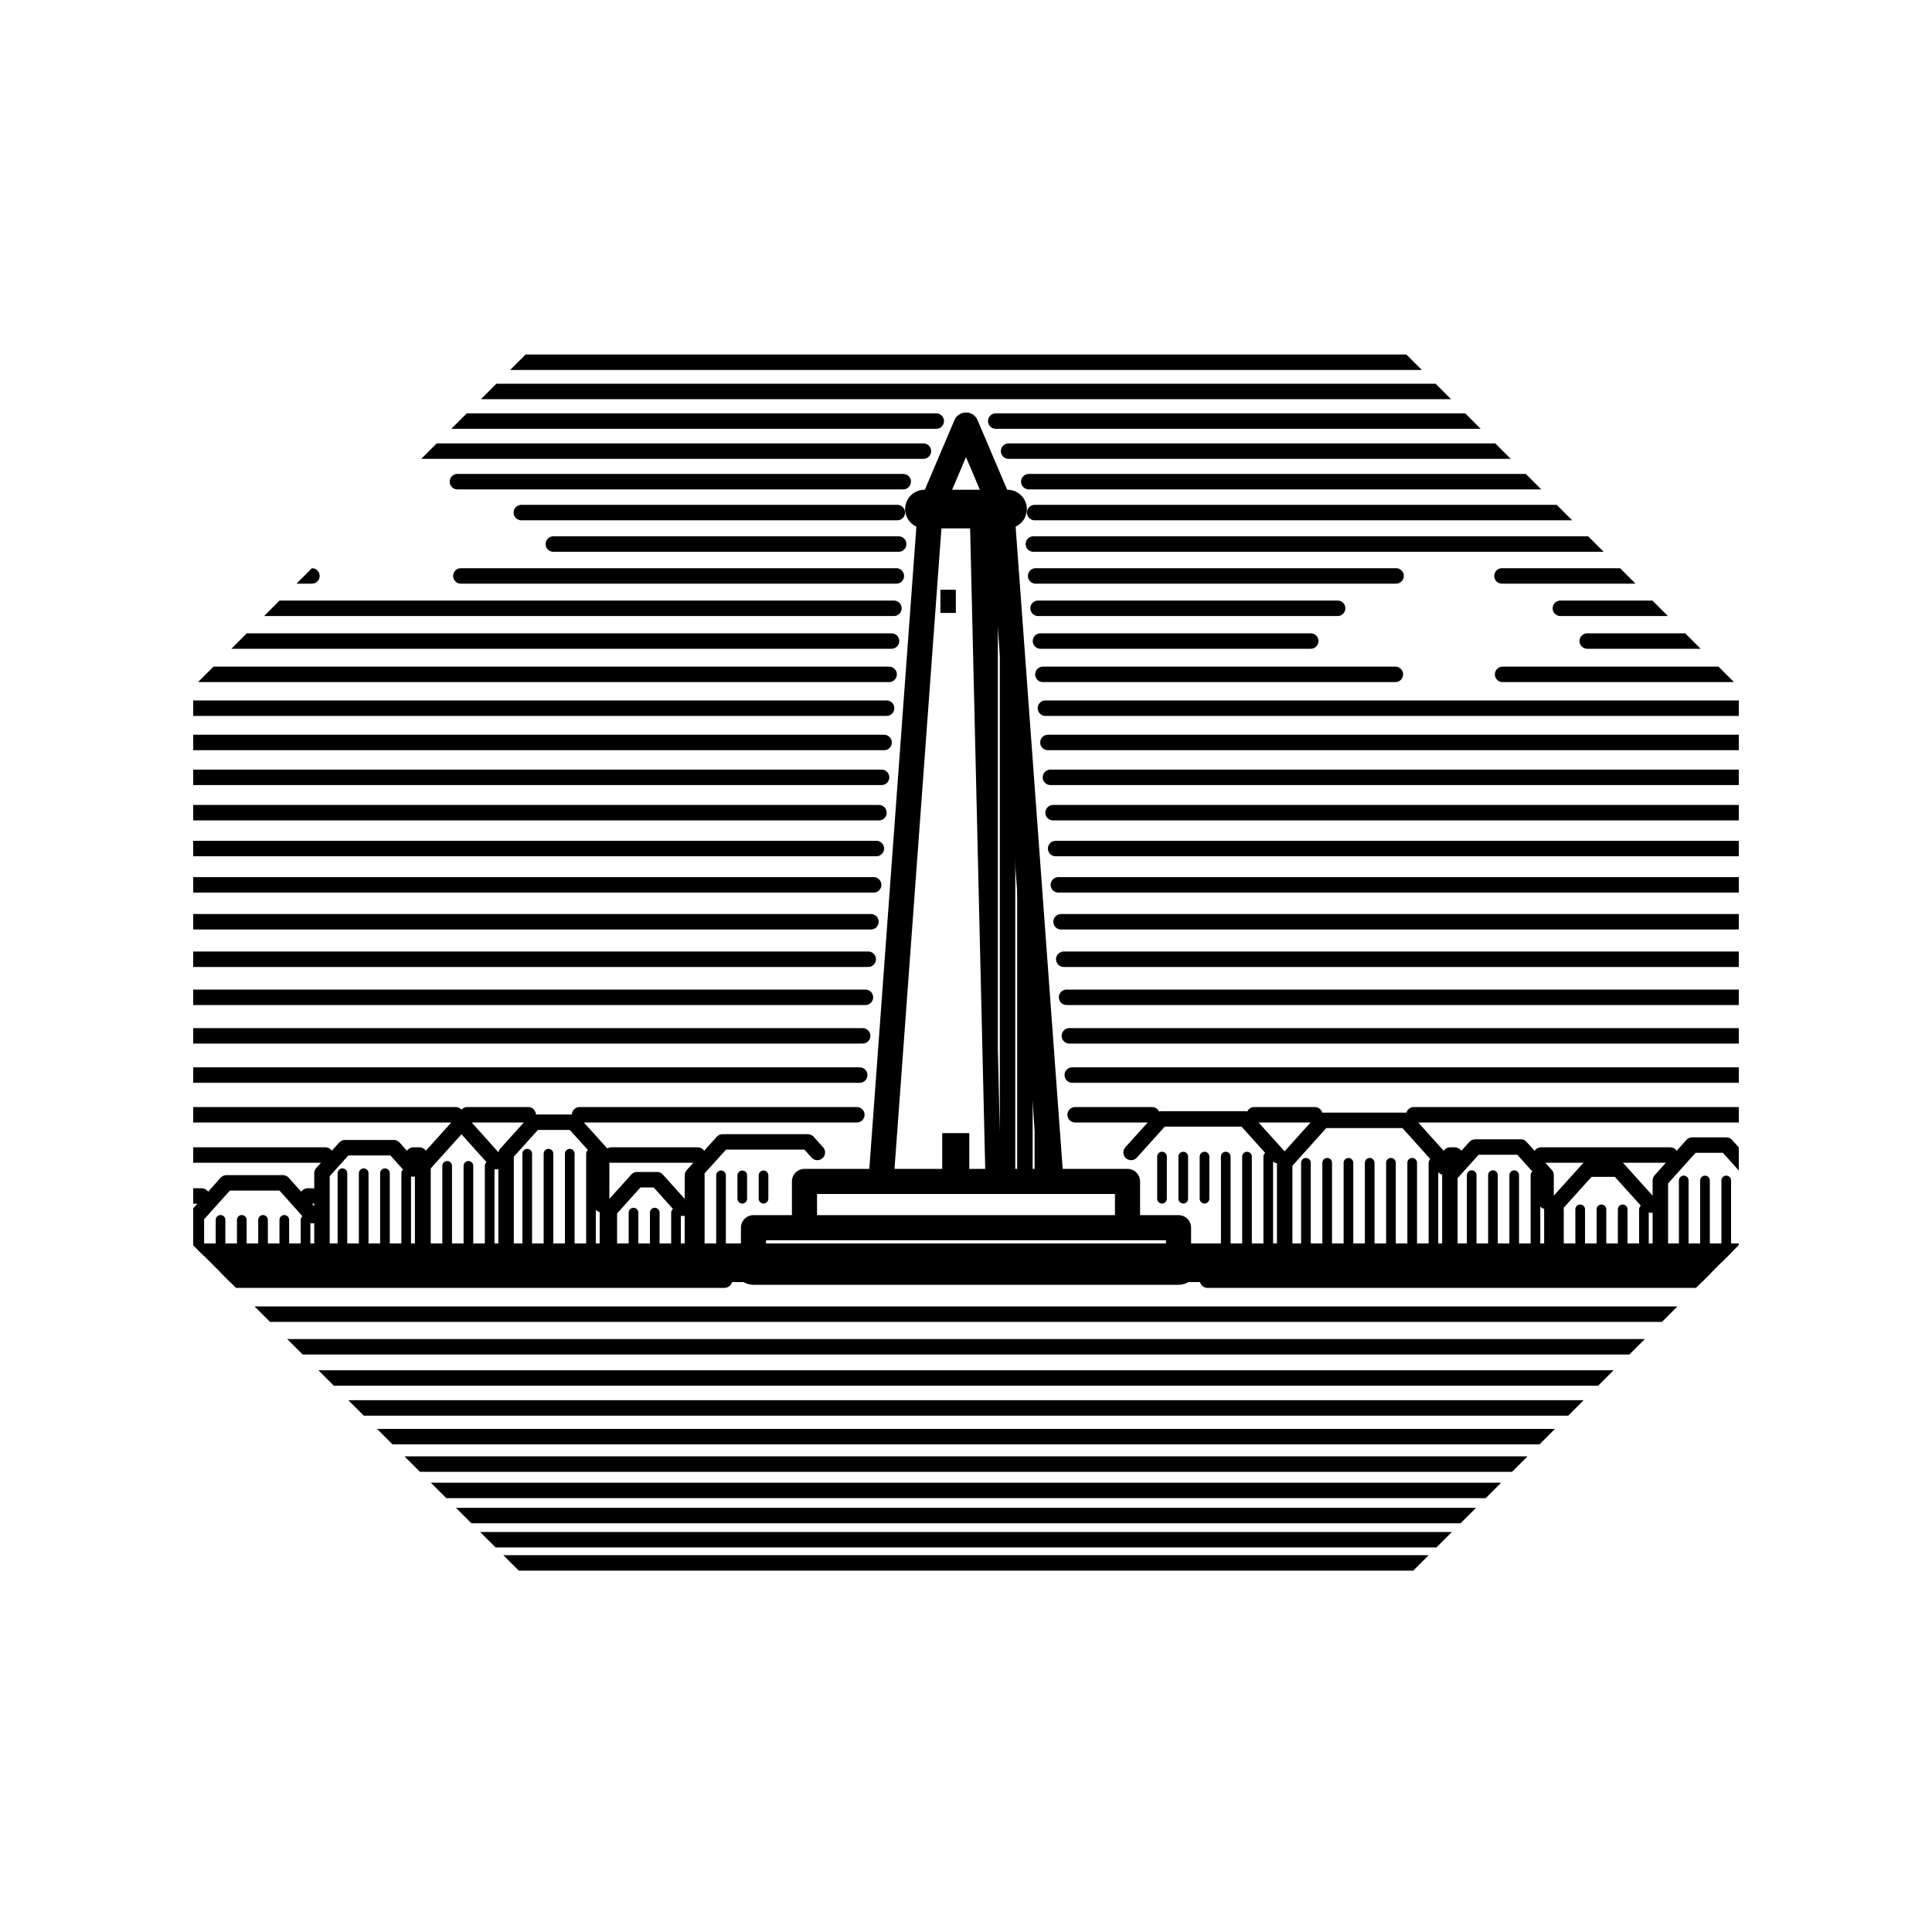
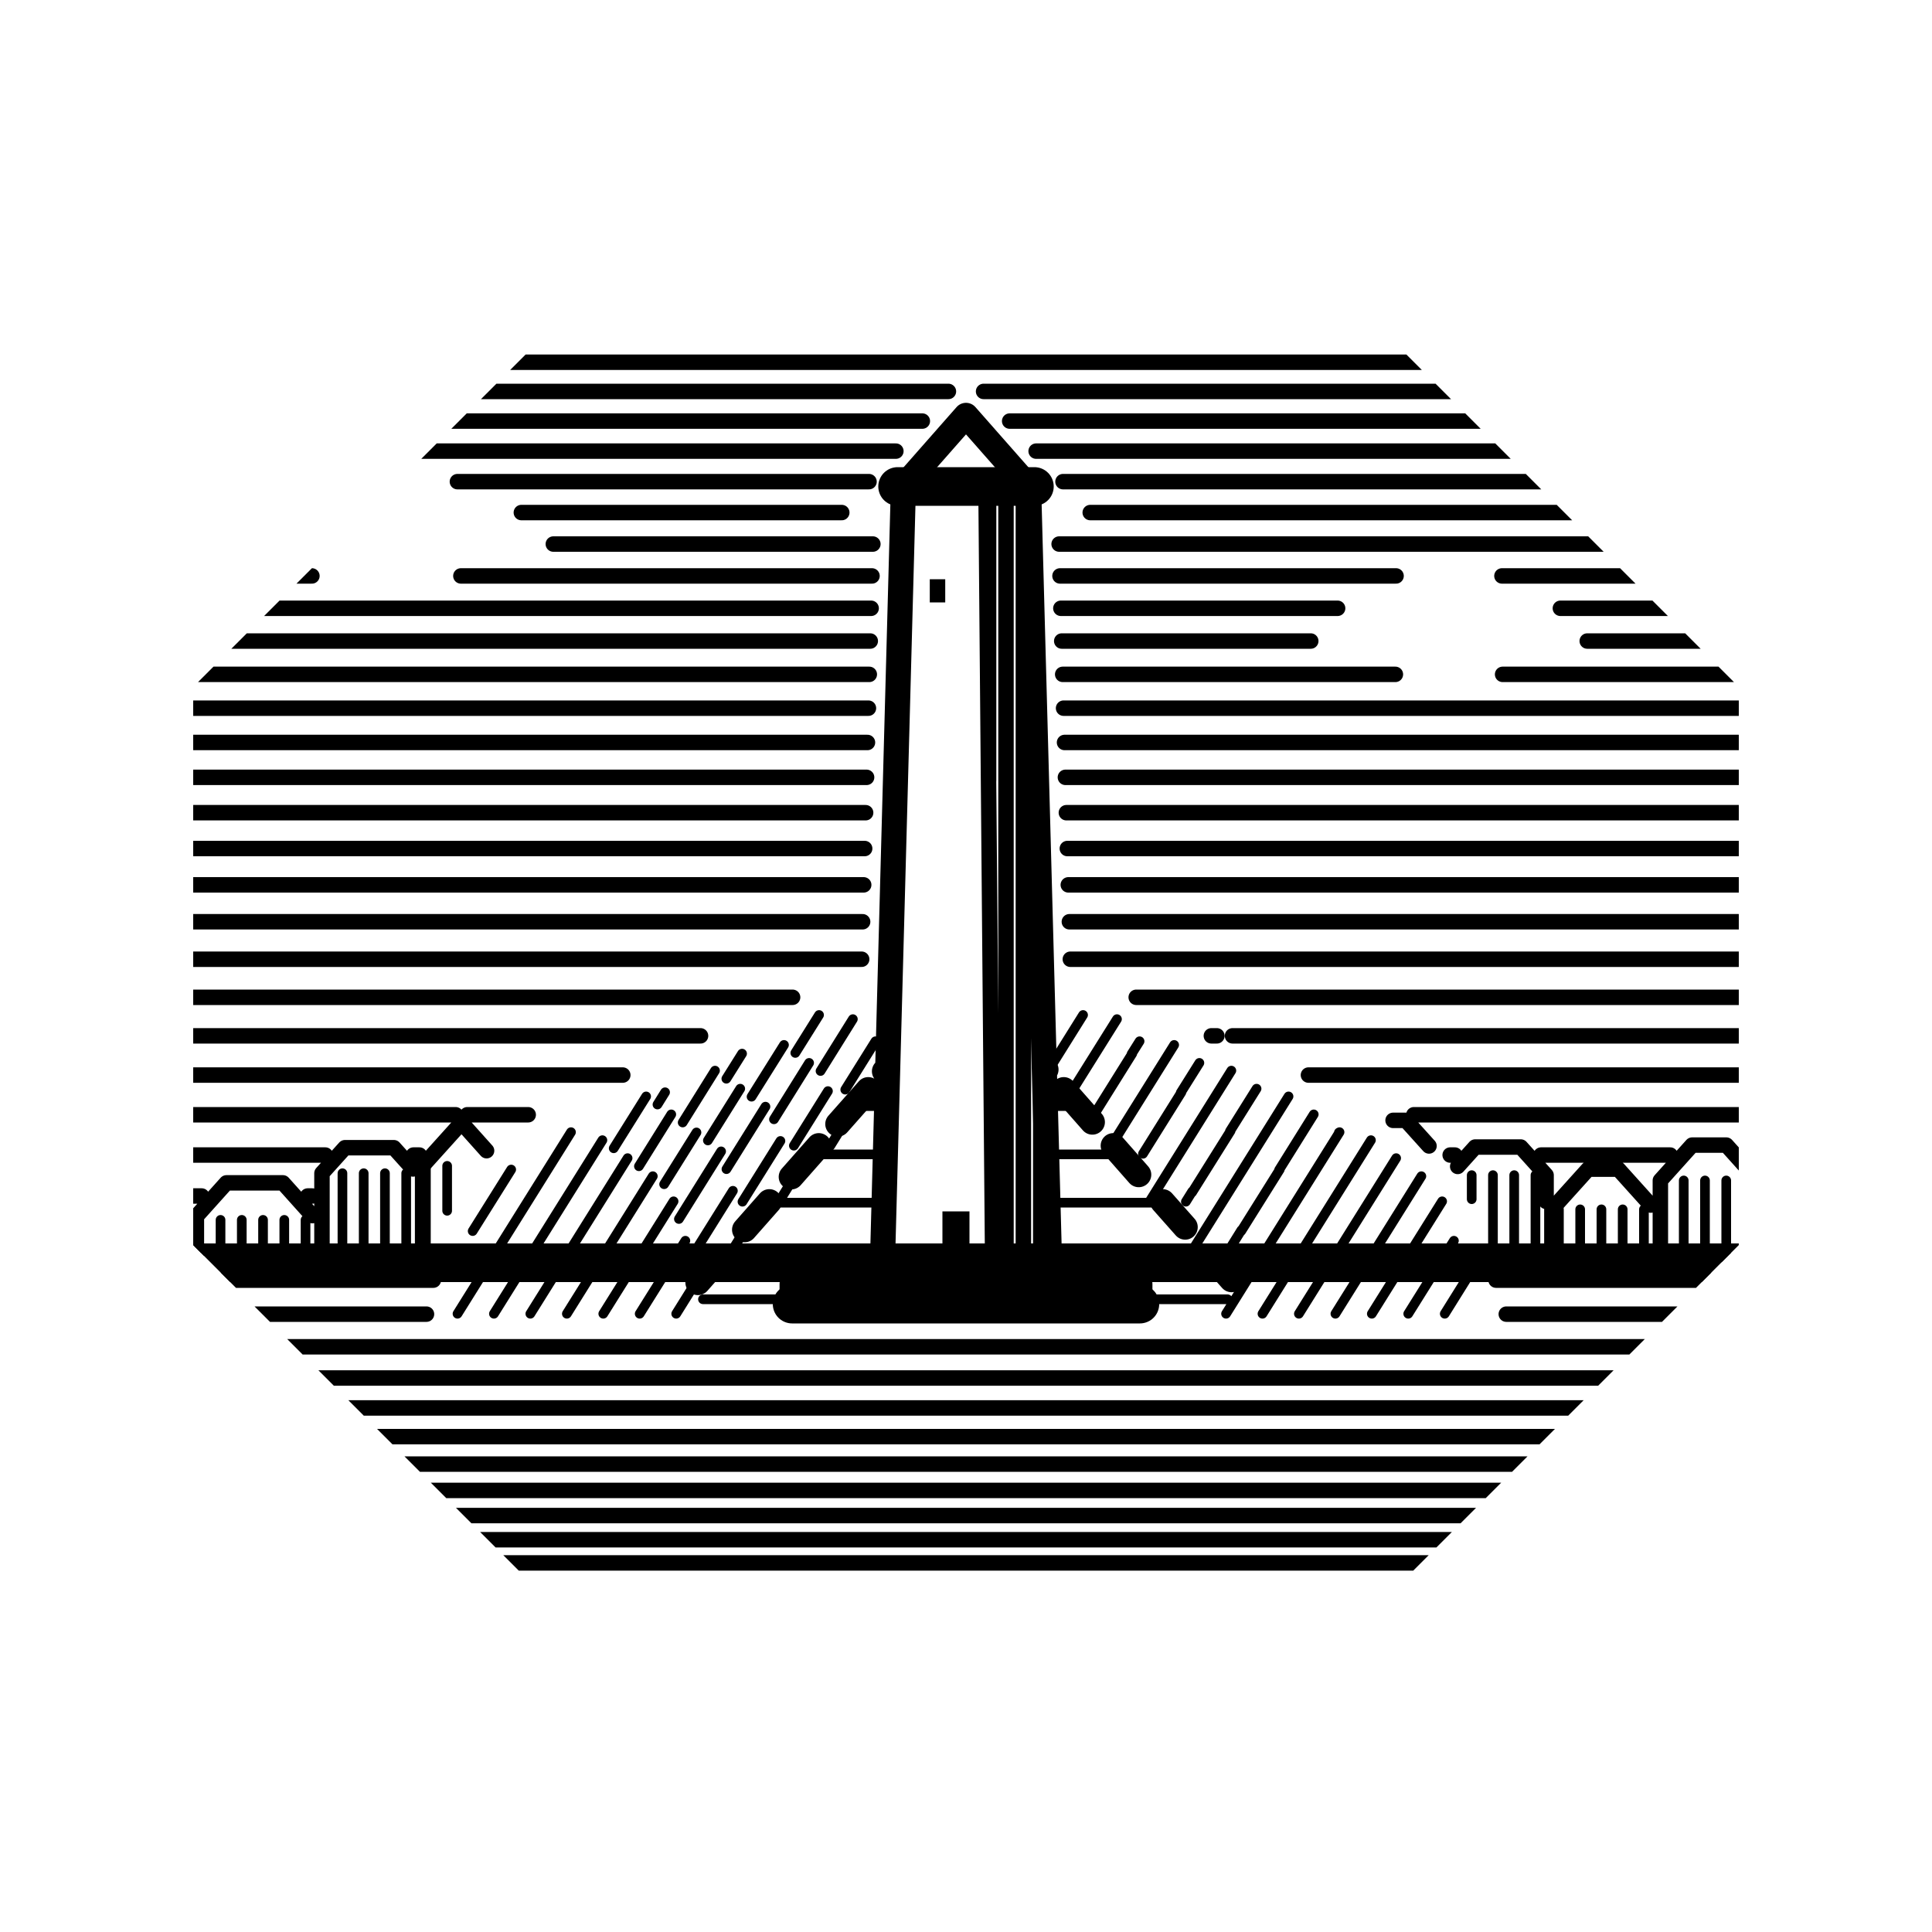
<svg xmlns="http://www.w3.org/2000/svg" viewBox="0 0 200 200">
  <defs>
    <clipPath id="w">
      <path d="M55.11 36L144.89 36L180 71.11L180 128.89L144.89 164L55.11 164L20 128.89L20 71.11Z" />
    </clipPath>
  </defs>
  <g clip-path="url(#w)" fill="none" stroke="#000" stroke-linecap="round" stroke-linejoin="round">
-     <path d="M97.35 61.05L98.95 61.05L98.95 63.45L97.35 63.45ZM97.54 117.3L100.34 117.3L100.34 122.3L97.54 122.3Z" fill="#000" stroke="none" />
-     <path d="M31.63 126.28L31.63 130.72M29.43 126.28L29.43 130.72M27.23 126.28L27.23 130.72M25.03 126.28L25.03 130.72M22.83 126.28L22.83 130.72M20.63 126.28L20.63 130.72M42.05 121.45L42.05 130.72M39.85 121.45L39.85 130.72M37.65 121.45L37.65 130.72M35.45 121.45L35.45 130.72M50.69 120.69L50.69 130.72M48.49 120.69L48.49 130.72M46.29 120.69L46.29 130.72M44.09 120.69L44.09 130.72M61.18 119.43L61.18 130.72M58.98 119.43L58.98 130.72M56.78 119.43L56.78 130.72M54.58 119.43L54.58 130.72M69.98 125.53L69.98 130.72M67.78 125.53L67.78 130.72M65.58 125.53L65.58 130.72M63.38 125.53L63.38 130.72M79.04 121.67L79.04 124.09M76.84 121.67L76.84 124.09M74.64 121.67L74.64 130.72M72.44 121.67L72.44 130.72M131.29 119.73L131.29 130.72M129.09 119.73L129.09 130.72M126.89 119.73L126.89 130.72M124.69 119.73L124.69 124.09M122.49 119.73L122.49 124.09M120.29 119.73L120.29 124.09M148.39 120.37L148.39 130.72M146.19 120.37L146.19 130.72M143.99 120.37L143.99 130.72M141.79 120.37L141.79 130.72M139.59 120.37L139.59 130.72M137.39 120.37L137.39 130.72M135.19 120.37L135.19 130.72M132.99 120.37L132.99 130.72M158.95 121.65L158.95 130.72M156.75 121.65L156.75 130.72M154.55 121.65L154.55 130.72M152.35 121.65L152.35 130.72M150.15 121.65L150.15 130.72M170.18 125.19L170.18 130.72M167.98 125.19L167.98 130.72M165.78 125.19L165.78 130.72M163.58 125.19L163.58 130.72M161.38 125.19L161.38 130.72M180.9 122.2L180.9 130.72M178.7 122.2L178.7 130.72M176.5 122.2L176.5 130.72M174.3 122.2L174.3 130.72M172.1 122.2L172.1 130.72" stroke-width="1" />
-     <path d="M20 37.5L180 37.5M20 40.52L180 40.52M20 43.59L96.92 43.59M103.08 43.59L180 43.59M20 46.7L95.59 46.7M104.41 46.7L180 46.7M20 49.86L32.65 49.86M47.35 49.86L93.5 49.86M106.5 49.86L180 49.86M20 53.06L26.03 53.06M53.97 53.06L92.89 53.06M107.11 53.06L180 53.06M20 56.32L22.72 56.32M57.28 56.32L93.03 56.32M106.97 56.32L180 56.32M20 59.62L32.29 59.62M47.71 59.62L92.79 59.62M107.21 59.62L144.52 59.62M155.48 59.62L180 59.62M20 62.97L92.54 62.97M107.46 62.97L138.47 62.97M161.53 62.97L180 62.97M20 66.36L92.29 66.36M107.71 66.36L135.69 66.36M164.31 66.36L180 66.36M20 69.81L92.04 69.81M107.96 69.81L144.45 69.81M155.55 69.81L180 69.81M20 73.31L91.78 73.31M108.22 73.31L180 73.31M20 76.86L91.52 76.86M108.48 76.86L180 76.86M20 80.47L91.26 80.47M108.74 80.47L180 80.47M20 84.13L90.99 84.13M109.01 84.13L180 84.13M20 87.84L90.72 87.84M109.28 87.84L180 87.84M20 91.6L90.44 91.6M109.56 91.6L180 91.6M20 95.42L90.16 95.42M109.84 95.42L180 95.42M20 99.3L89.88 99.3M110.12 99.3L180 99.3M20 103.24L89.59 103.24M110.41 103.24L180 103.24M20 107.23L89.3 107.23M110.7 107.23L180 107.23M20 111.29L89 111.29M111 111.29L180 111.29M20 115.4L47.17 115.4M48.37 115.4L54.68 115.4M60 115.4L88.7 115.4M111.3 115.4L119.26 115.4M129.84 115.4L136.11 115.4M146.36 115.4L180 115.4M20 119.57L33.68 119.57M42.8 119.57L43.42 119.57M63.28 119.57L72.23 119.57M150.12 119.57L150.61 119.57M159.53 119.57L172.9 119.57M20 123.81L20.88 123.81M31.85 123.81L32.33 123.81M20 130.72L20 126.28L23.44 122.45L29.29 122.45L32.33 125.84M33.33 130.72L33.33 121.45L35.71 118.81L40.77 118.81L42.75 121.01M43.75 130.72L43.75 120.69L47.75 116.25L47.8 116.25L51.39 120.25M52.39 130.72L52.39 119.43L55.33 116.17L59.34 116.17L62.28 119.43L62.28 124.7M62.88 130.72L62.88 125.53L65.95 122.12L68.02 122.12L70.68 125.08M71.68 130.72L71.68 121.67L74.8 118.21L83.63 118.21L84.61 119.3M117.09 119.3L120.22 115.83L128.88 115.83L132.3 119.63M132.99 130.72L132.99 120.37L136.94 115.98L145.54 115.98L149.49 120.37L149.49 120.82M150.09 130.72L150.09 121.65L152.71 118.74L157.43 118.74L160.05 121.65L160.05 124.37M160.65 130.72L160.65 125.19L164.4 121.03L167.53 121.03L170.88 124.75M171.88 130.72L171.88 122.2L175.17 118.54L178.71 118.54L182 122.2L182 130.72M20 132.52L75 132.52M125 132.52L180 132.52M20 136.04L180 136.04M20 139.42L180 139.42M20 142.65L180 142.65M20 145.75L180 145.75M20 148.72L180 148.72M20 151.56L180 151.56M20 154.29L180 154.29M20 156.89L180 156.89M20 159.39L180 159.39M20 161.79L180 161.79M107.9 110.43L107.9 121.9M106.1 85.88L106.1 121.9M104.3 61.34L104.3 121.9M102.5 53.1L102.5 108.43M102.82 122.3L101.18 52.7" stroke-width="1.6" />
-     <path d="M78 127.09L83.28 127.09L116.72 127.09L122 127.09L122 131L78 131L78 127.09M83.28 122.3L91.2 122.3L108.8 122.3L116.72 122.3L116.72 127.09L83.28 127.09L83.28 122.3M91.2 122.3L96.3 52.7L103.7 52.7L108.8 122.3ZM96.3 52.7L100 44L103.7 52.7Z" stroke-width="2.6" />
-     <path d="M78 131L122 131M95.7 52.7L104.3 52.7M20 130.72L180 130.72" stroke-width="4" />
+     <path d="M96.25 59.96L97.85 59.96L97.85 62.36L96.25 62.36ZM97.56 125.4L100.36 125.4L100.36 130.4L97.56 130.4Z" fill="#000" stroke="none" />
+     <path d="M31.63 126.28L31.63 130.72M29.43 126.28L29.43 130.72M27.23 126.28L27.23 130.72M25.03 126.28L25.03 130.72M22.83 126.28L22.83 130.72M20.63 126.28L20.63 130.72M42.05 121.45L42.05 130.72M39.85 121.45L39.85 130.72M37.65 121.45L37.65 130.72M35.45 121.45L35.45 130.72M46.29 120.69L46.29 125.34M44.09 120.69L44.09 130.72M158.95 121.65L158.95 130.72M156.75 121.65L156.75 130.72M154.55 121.65L154.55 130.72M152.35 121.65L152.35 124.14M170.18 125.19L170.18 130.72M167.98 125.19L167.98 130.72M165.78 125.19L165.78 130.72M163.58 125.19L163.58 130.72M161.38 125.19L161.38 130.72M180.9 122.2L180.9 130.72M178.7 122.2L178.7 130.72M176.5 122.2L176.5 130.72M174.3 122.2L174.3 130.72M172.1 122.2L172.1 130.72M89.38 114.5L91.79 114.5M108.21 114.5L110.62 114.5M84.97 119.5L91.65 119.5M108.35 119.5L115.03 119.5M80.55 124.5L91.52 124.5M108.48 124.5L119.45 124.5M77.74 129.5L91.38 129.5M108.62 129.5L122.19 129.5M72.77 134.5L82 134.5M118 134.5L127.08 134.5M82.33 109L84.79 105.07M84.94 110.87L88.29 105.5M87.5 112.8L90.63 107.79M91.27 112.8L91.85 111.87M75.19 111.67L76.82 109.07M77.8 113.53L81.16 108.17M80.12 115.87L83.76 110.03M82.18 118.6L85.71 112.95M85.96 118.6L86.93 117.03M68.06 114.34L68.85 113.07M70.67 116.2L74.02 110.83M73.28 118.06L76.63 112.7M75.2 121.03L79.24 114.56M76.86 124.4L80.79 118.11M80.64 124.4L82.01 122.19M63.53 118.87L66.89 113.5M66.14 120.73L69.49 115.36M68.75 122.59L72.1 117.23M70.28 126.19L74.65 119.19M71.54 130.2L75.87 123.27M75.32 130.2L77.09 127.35M48.93 127.44L52.92 121.07M47.36 136L59.11 117.2M51.13 136L62.36 118.03M54.9 136L64.97 119.89M58.68 136L67.58 121.76M62.45 136L69.73 124.36M66.22 136L70.95 128.44M70 136L72.17 132.52M108.14 111.44L112.12 105.07M111.06 112.8L115.63 105.5M117.14 109.11L117.97 107.79M113.23 115.44L117.21 109.07M115.03 118.6L121.55 108.17M122.23 113.11L124.16 110.03M118.32 119.44L122.3 113.07M118.99 124.4L127.47 110.83M122.76 124.4L123.42 123.34M127.32 117.11L130.08 112.7M123.4 123.44L127.39 117.07M122.95 130.2L133.39 113.5M126.73 130.2L128.51 127.34M132.41 121.11L136 115.36M138.6 117.24L138.61 117.23M128.49 127.44L132.48 121.07M126.92 136L138.67 117.2M130.69 136L141.92 118.03M134.46 136L144.53 119.89M138.24 136L147.14 121.76M142.01 136L149.29 124.36M145.78 136L150.51 128.44M149.56 136L151.73 132.52" stroke-width="1" />
+     <path d="M20 37.5L180 37.5M20 40.52L98.18 40.52M101.82 40.52L180 40.52M20 43.59L95.48 43.59M104.52 43.59L180 43.59M20 46.7L92.74 46.7M107.26 46.7L180 46.7M20 49.86L32.65 49.86M47.35 49.86L89.96 49.86M110.04 49.86L180 49.86M20 53.06L26.03 53.06M53.97 53.06L87.14 53.06M112.86 53.06L180 53.06M20 56.32L22.72 56.32M57.28 56.32L90.36 56.32M109.64 56.32L180 56.32M20 59.62L32.29 59.62M47.71 59.62L90.27 59.62M109.73 59.62L144.52 59.62M155.48 59.62L180 59.62M20 62.97L90.18 62.97M109.82 62.97L138.47 62.97M161.53 62.97L180 62.97M20 66.36L90.09 66.36M109.91 66.36L135.69 66.36M164.31 66.36L180 66.36M20 69.81L89.99 69.81M110.01 69.81L144.45 69.81M155.55 69.81L180 69.81M20 73.31L89.9 73.31M110.1 73.31L180 73.31M20 76.86L89.8 76.86M110.2 76.86L180 76.86M20 80.47L89.71 80.47M110.29 80.47L180 80.47M20 84.13L89.61 84.13M110.39 84.13L180 84.13M20 87.84L89.51 87.84M110.49 87.84L180 87.84M20 91.6L89.41 91.6M110.59 91.6L180 91.6M20 95.42L89.3 95.42M110.7 95.42L180 95.42M20 99.3L89.2 99.3M110.8 99.3L180 99.3M20 103.24L82.05 103.24M117.62 103.24L180 103.24M20 107.23L72.52 107.23M125.4 107.23L125.97 107.23M127.59 107.23L180 107.23M20 111.29L64.47 111.29M135.45 111.29L180 111.29M20 115.4L47.17 115.4M48.37 115.4L54.68 115.4M146.36 115.4L180 115.4M20 119.57L33.68 119.57M42.8 119.57L43.42 119.57M150.12 119.57L150.61 119.57M159.53 119.57L172.9 119.57M20 123.81L20.88 123.81M31.85 123.81L32.33 123.81M20 130.72L20 126.28L23.44 122.45L29.29 122.45L32.33 125.84M33.33 130.72L33.33 121.45L35.71 118.81L40.77 118.81L42.75 121.01M43.75 130.72L43.75 120.69L47.75 116.25L47.8 116.25L50.37 119.12M144.21 115.98L145.54 115.98L147.93 118.63M150.9 120.75L152.71 118.74L157.43 118.74L160.05 121.65L160.05 124.37M160.65 130.72L160.65 125.19L164.4 121.03L167.53 121.03L170.88 124.75M171.88 130.72L171.88 122.2L175.17 118.54L178.71 118.54L182 122.2L182 130.72M20 132.52L44.86 132.52M154.87 132.52L180 132.52M20 136.04L44.15 136.04M155.93 136.04L180 136.04M20 139.42L180 139.42M20 142.65L180 142.65M20 145.75L180 145.75M20 148.72L180 148.72M20 151.56L180 151.56M20 154.29L180 154.29M20 156.89L180 156.89M20 159.39L180 159.39M20 161.79L180 161.79M107.74 97.45L107.74 130M105.94 50.76L105.94 130M104.14 50.76L104.14 130M102.34 50.76L102.34 80.81M102.76 130.4L102.07 50.36" stroke-width="1.6" />
+     <path d="M91.9 110.52L91.56 110.9M89.88 112.8L86.73 116.36M84.76 118.6L81.91 121.83M79.64 124.4L77.08 127.3M74.52 130.2L72.25 132.77M108.1 110.52L108.28 110.72M110.12 112.8L113.08 116.16M115.24 118.6L117.88 121.6M120.36 124.4L122.69 127.03M125.48 130.2L127.49 132.47M82 132.93L86.32 132.93L113.68 132.93L118 132.93L118 135L82 135L82 132.93M86.32 130.4L91.36 130.4L108.64 130.4L113.68 130.4L113.68 132.93L86.32 132.93L86.32 130.4M91.36 130.4L93.52 50.36L106.48 50.36L108.64 130.4ZM93.52 50.36L100 43L106.48 50.36Z" stroke-width="2.6" />
+     <path d="M82 135L118 135M92.92 50.36L107.08 50.36M20 130.72L180 130.72" stroke-width="4" />
  </g>
</svg>
